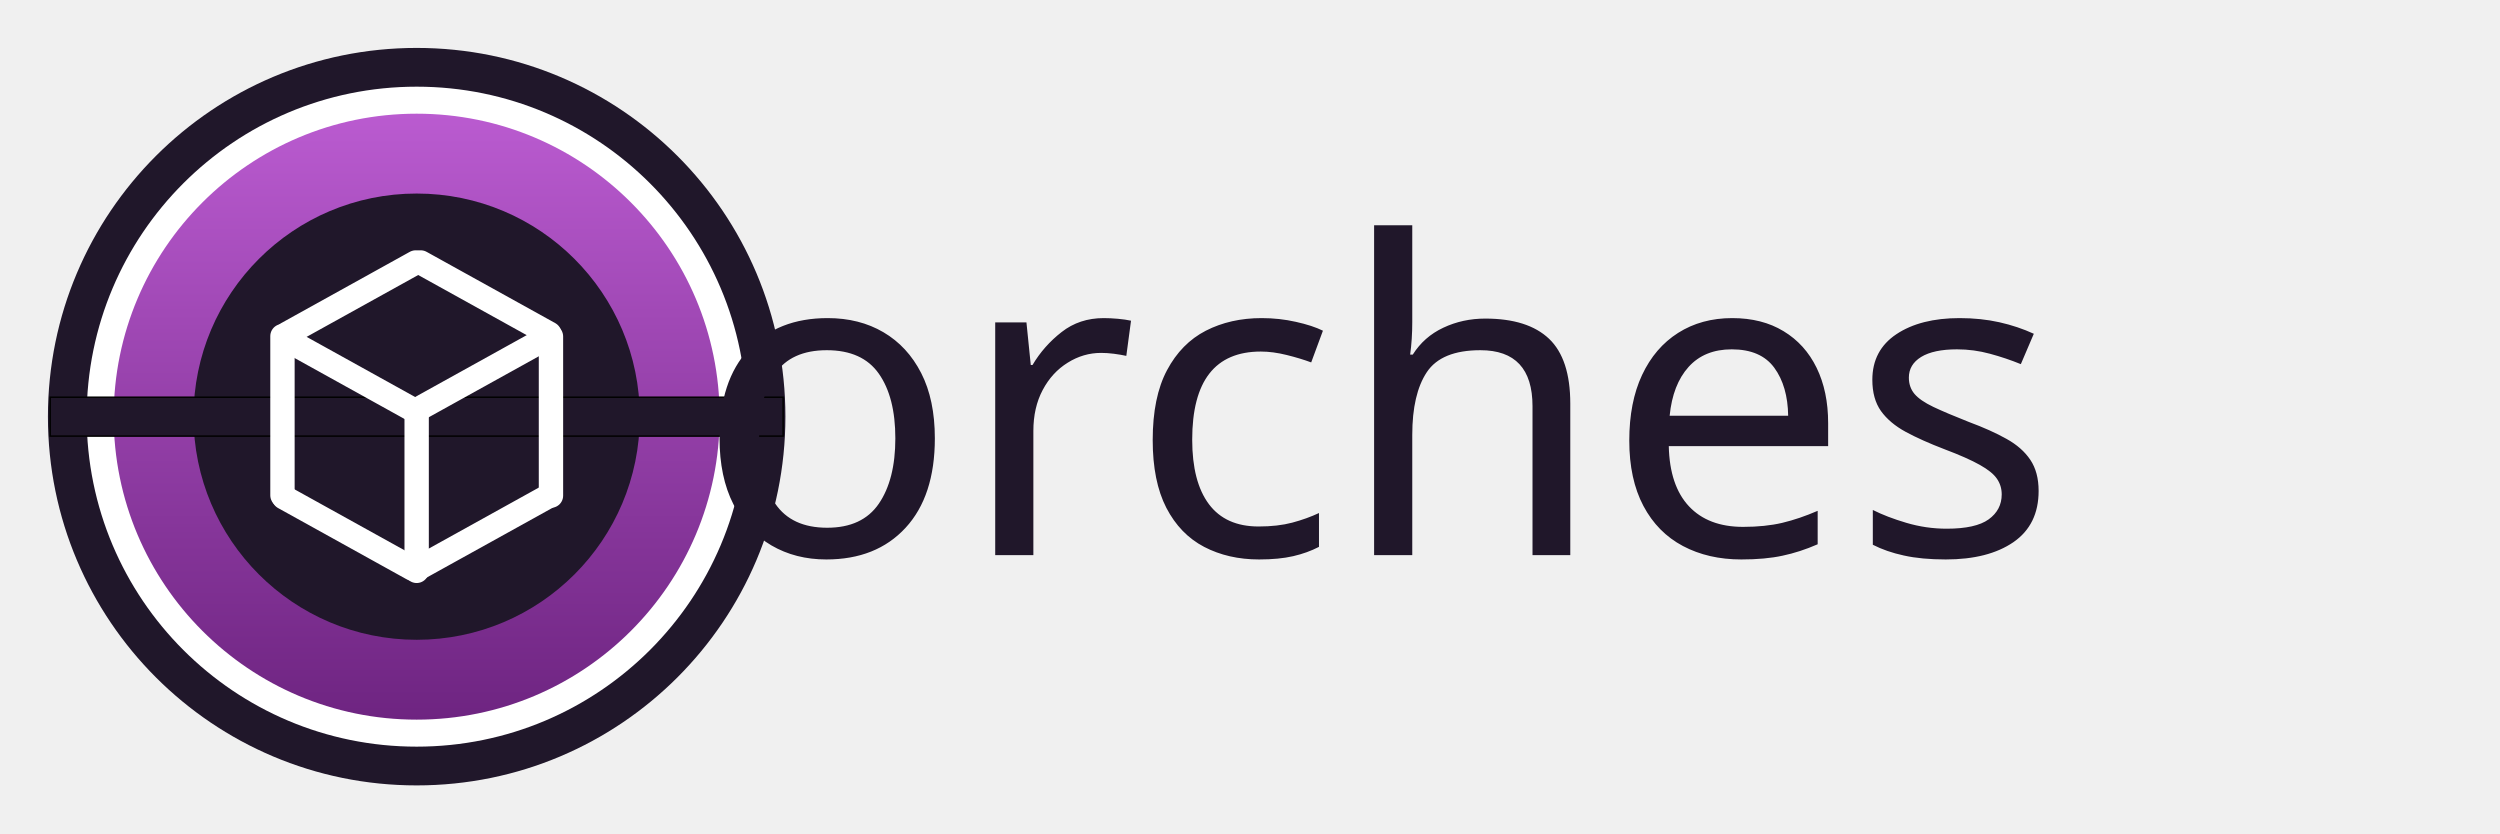
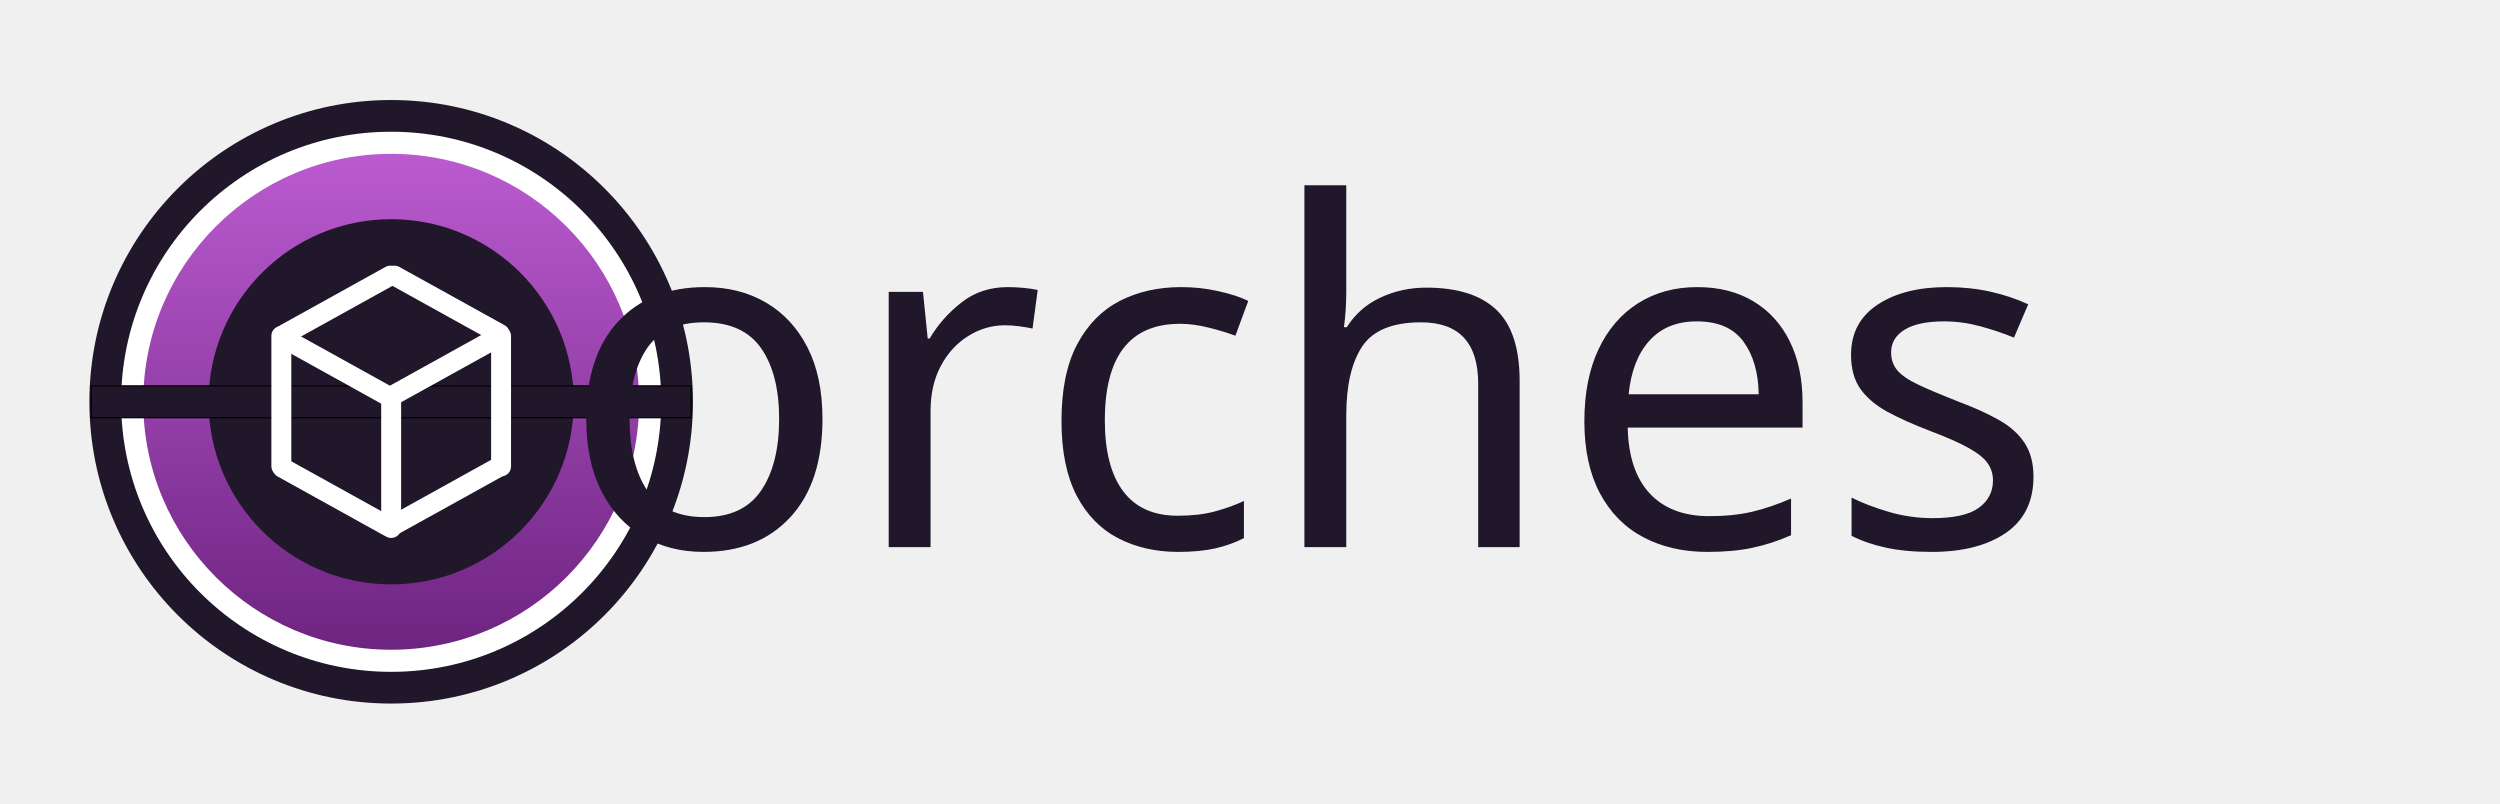
- <svg xmlns="http://www.w3.org/2000/svg" xmlns:xlink="http://www.w3.org/1999/xlink" width="1536" height="512" viewBox="0 0 406.4 135.467" version="1.1" id="svg1">
+ <svg xmlns="http://www.w3.org/2000/svg" xmlns:xlink="http://www.w3.org/1999/xlink" width="1400" height="450" viewBox="0 0 370.417 119.062" version="1.1" id="svg1">
  <defs id="defs1">
    <rect x="505.702" y="0" width="1024.175" height="508.257" id="rect3" />
    <rect x="0" y="499.081" width="1056.498" height="427.622" id="rect2" />
    <rect x="4.069" y="501.794" width="513.999" height="113.921" id="rect1" />
    <linearGradient id="linearGradient1">
      <stop style="stop-color:#ba5bd0;stop-opacity:1;" offset="0" id="stop1" />
      <stop style="stop-color:#6e2481;stop-opacity:1;" offset="1" id="stop2" />
    </linearGradient>
-     <linearGradient xlink:href="#linearGradient1" id="linearGradient2" x1="67.733" y1="9.89" x2="67.733" y2="125.576" gradientUnits="userSpaceOnUse" gradientTransform="matrix(0.8514852,0,0,0.8514852,10.0594,10.0594)" />
+     <linearGradient xlink:href="#linearGradient1" id="linearGradient2" x1="67.733" y1="9.89" x2="67.733" y2="125.576" gradientUnits="userSpaceOnUse" gradientTransform="matrix(0.6351307,0,0,0.6351307,14.93908,16.51174)" />
  </defs>
  <g id="layer1">
-     <circle style="opacity:1;fill:#20172a;fill-opacity:1;stroke-width:0.492" id="circle3" cx="67.733" cy="67.733" r="59.943" />
-     <circle style="opacity:1;fill:#ffffff;fill-opacity:1;stroke-width:0.44" id="circle4" cx="67.733" cy="67.733" r="53.643" />
-     <circle style="opacity:1;fill:url(#linearGradient2);fill-opacity:1;stroke-width:0.404" id="path1" cx="67.733" cy="67.733" r="49.252" />
-     <circle style="opacity:1;fill:#20172a;fill-opacity:1;stroke-width:0.297" id="circle5" cx="67.733" cy="67.733" r="36.271" />
-     <rect style="opacity:1;fill:#20172a;fill-opacity:1;stroke:#000000;stroke-width:0.242;stroke-opacity:1" id="rect5" width="119.145" height="6.322" x="8.161" y="64.572" />
+     <circle style="opacity:1;fill:#20172a;fill-opacity:1;stroke-width:0.367" id="circle3" cx="57.959" cy="59.531" r="44.712" />
+     <circle style="opacity:1;fill:#ffffff;fill-opacity:1;stroke-width:0.328" id="circle4" cx="57.959" cy="59.531" r="40.013" />
+     <circle style="opacity:1;fill:url(#linearGradient2);fill-opacity:1;stroke-width:0.301" id="path1" cx="57.959" cy="59.531" r="36.738" />
+     <circle style="opacity:1;fill:#20172a;fill-opacity:1;stroke-width:0.222" id="circle5" cx="57.959" cy="59.531" r="27.055" />
+     <rect style="opacity:1;fill:#20172a;fill-opacity:1;stroke:#000000;stroke-width:0.18;stroke-opacity:1" id="rect5" width="88.871" height="4.716" x="13.523" y="57.173" />
  </g>
  <g id="layer2">
-     <g id="g32" transform="matrix(1.319703,0,0,1.319703,-21.65667,-15.94554)">
+     <g id="g32" transform="matrix(0.9843785,0,0,0.9843785,-8.718229,-2.885595)">
      <path style="fill:#20172a;fill-opacity:1;stroke:#ffffff;stroke-width:3;stroke-linecap:round;stroke-linejoin:round;stroke-dasharray:none;stroke-opacity:1" d="M 67.234,62.528 51.39,53.746" id="path26" />
      <path style="fill:#20172a;fill-opacity:1;stroke:#ffffff;stroke-width:3;stroke-linecap:round;stroke-linejoin:round;stroke-dasharray:none;stroke-opacity:1" d="M 67.851,62.528 83.695,53.746" id="path27" />
      <path style="fill:#20172a;fill-opacity:1;stroke:#ffffff;stroke-width:3;stroke-linecap:round;stroke-linejoin:round;stroke-dasharray:none;stroke-opacity:1" d="M 67.616,44.415 51.771,53.197" id="path28" />
      <path style="fill:#20172a;fill-opacity:1;stroke:#ffffff;stroke-width:3;stroke-linecap:round;stroke-linejoin:round;stroke-dasharray:none;stroke-opacity:1" d="m 68.232,44.415 15.845,8.781" id="path29" />
      <path style="fill:#20172a;fill-opacity:1;stroke:#ffffff;stroke-width:3;stroke-linecap:round;stroke-linejoin:round;stroke-dasharray:none;stroke-opacity:1" d="M 67.234,82.133 51.39,73.352" id="path30" />
      <path style="fill:#20172a;fill-opacity:1;stroke:#ffffff;stroke-width:3;stroke-linecap:round;stroke-linejoin:round;stroke-dasharray:none;stroke-opacity:1" d="M 67.851,82.133 83.695,73.352" id="path31" />
      <path style="opacity:1;fill:#20172a;fill-opacity:1;stroke:#ffffff;stroke-width:3;stroke-linecap:round;stroke-linejoin:round;stroke-dasharray:none;stroke-opacity:1" d="M 51.204,53.488 V 73.094" id="path32" />
      <path style="fill:#20172a;fill-opacity:1;stroke:#ffffff;stroke-width:3;stroke-linecap:round;stroke-linejoin:round;stroke-dasharray:none;stroke-opacity:1" d="M 67.733,62.794 V 82.4" id="path32-9" />
      <path style="fill:#20172a;fill-opacity:1;stroke:#ffffff;stroke-width:3;stroke-linecap:round;stroke-linejoin:round;stroke-dasharray:none;stroke-opacity:1" d="M 84.277,53.53 V 73.135" id="path32-6" />
    </g>
-     <text xml:space="preserve" style="font-style:normal;font-variant:normal;font-weight:500;font-stretch:normal;font-size:70.556px;font-family:Montserrat;-inkscape-font-specification:'Montserrat Medium';text-align:center;writing-mode:lr-tb;direction:ltr;text-anchor:middle;fill:#20172a;fill-opacity:1;stroke-width:0.265" x="269.693" y="90.24" id="text4">
-       <tspan id="tspan4" style="font-size:70.556px;stroke-width:0.265" x="269.693" y="90.24">orches</tspan>
+     <text xml:space="preserve" style="font-style:normal;font-variant:normal;font-weight:500;font-stretch:normal;font-size:70.556px;font-family:Montserrat;-inkscape-font-specification:'Montserrat Medium';text-align:center;writing-mode:lr-tb;direction:ltr;text-anchor:middle;fill:#20172a;fill-opacity:1;stroke-width:0.265" x="239.589" y="81.071" id="text4">
+       <tspan id="tspan4" style="font-size:70.556px;stroke-width:0.265" x="239.589" y="81.071">orches</tspan>
    </text>
  </g>
</svg>
